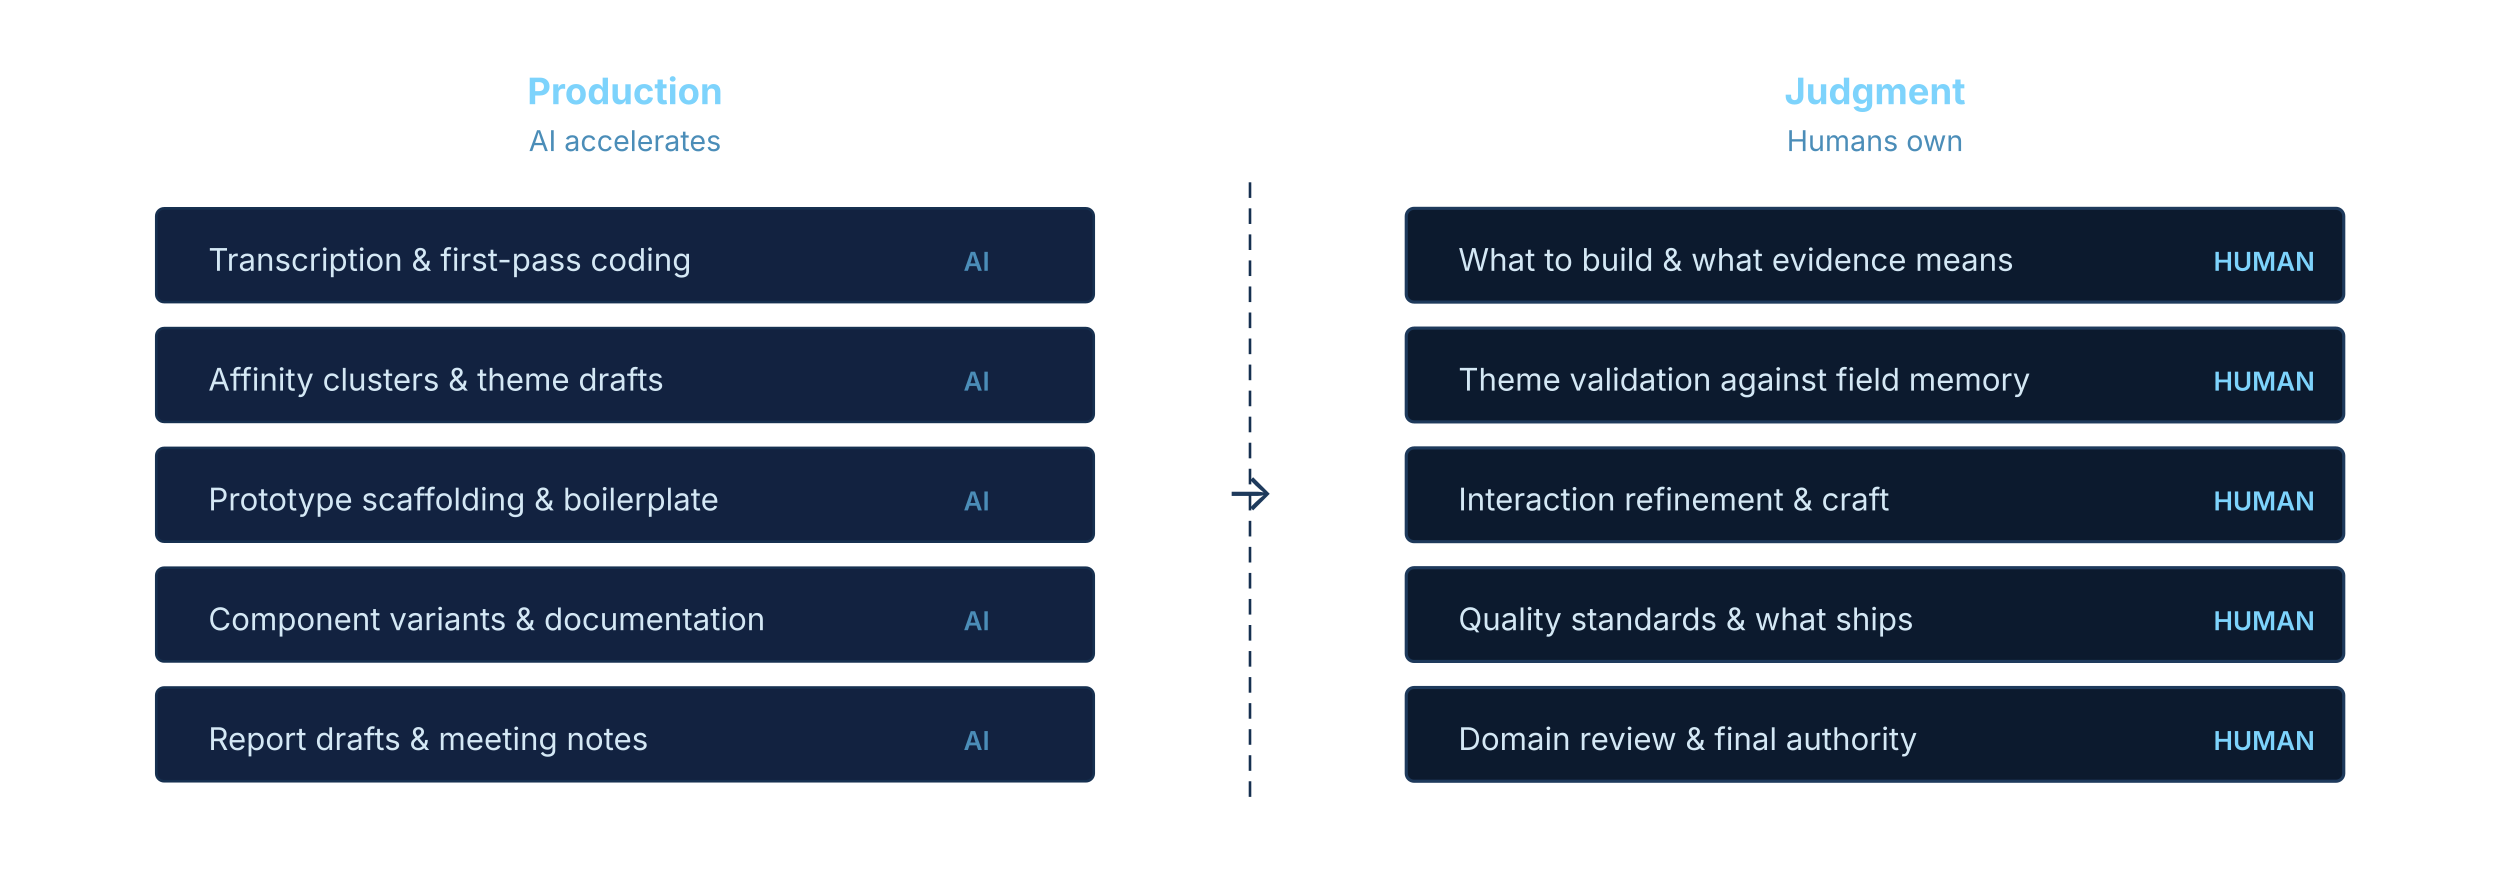
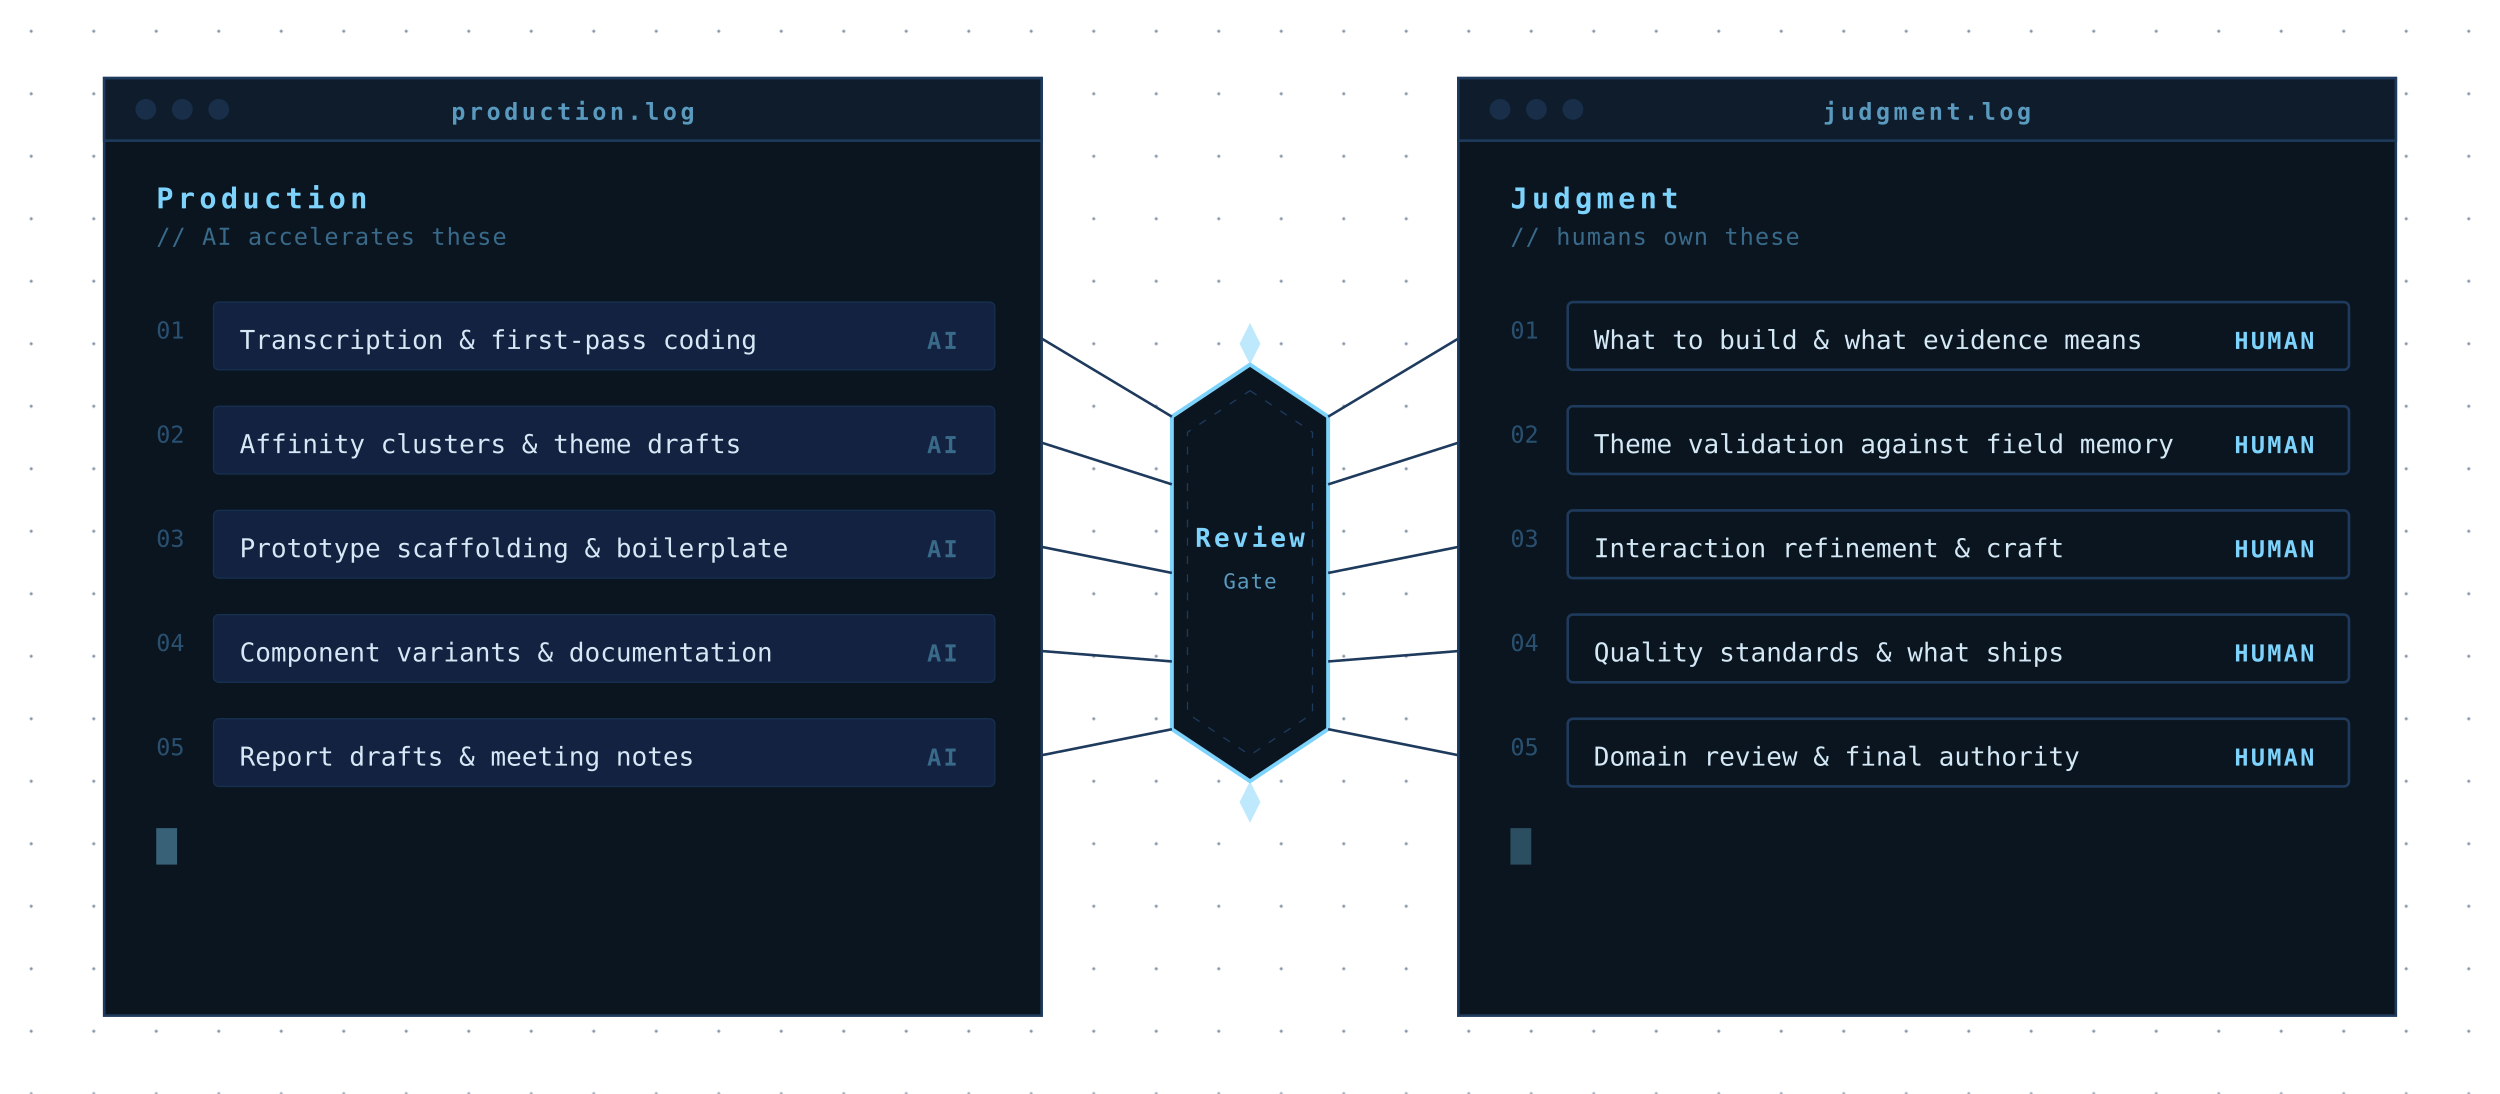
- <svg xmlns="http://www.w3.org/2000/svg" viewBox="0 0 960 340" fill="none">
+ <svg xmlns="http://www.w3.org/2000/svg" viewBox="0 0 960 420" fill="none">
  <style>
-     text { font-family: 'Inter', system-ui, -apple-system, sans-serif; }
-     .col-header { font-size: 14px; font-weight: 700; fill: #7dd3fc; text-anchor: middle; }
-     .col-sub { font-size: 11px; fill: #4b8db8; text-anchor: middle; }
-     .item { font-size: 12px; fill: #d4e8f5; }
-     .arrow { font-size: 20px; fill: #1e3a5c; text-anchor: middle; }
-     .divider { stroke: #163050; stroke-width: 1; stroke-dasharray: 6 4; }
-     .tag-ai { font-size: 10px; font-weight: 600; fill: #4b8db8; }
-     .tag-human { font-size: 10px; font-weight: 600; fill: #7dd3fc; }
+     text { font-family: 'SF Mono', 'Fira Code', 'Consolas', monospace; }
+     .terminal-title { font-size: 9px; font-weight: 700; fill: #5a9abf; letter-spacing: 0.15em; text-transform: uppercase; }
+     .item-text { font-size: 10px; fill: #d4e8f5; }
+     .line-num { font-size: 9px; fill: #2a5070; }
+     .tag { font-size: 9px; font-weight: 700; letter-spacing: 0.1em; }
+     .tag-ai { fill: #3a6a8a; }
+     .tag-human { fill: #7dd3fc; }
+     .gate-label { font-size: 10px; font-weight: 700; fill: #7dd3fc; text-anchor: middle; letter-spacing: 0.12em; text-transform: uppercase; }
+     .gate-sub { font-size: 8px; fill: #5a9abf; text-anchor: middle; letter-spacing: 0.05em; }
+     .col-title { font-size: 11px; font-weight: 700; fill: #7dd3fc; letter-spacing: 0.15em; text-transform: uppercase; }
+     .col-sub { font-size: 9px; fill: #3a6a8a; letter-spacing: 0.05em; }
  </style>
-   <text x="240" y="40" class="col-header">Production</text>
-   <text x="240" y="58" class="col-sub">AI accelerates</text>
-   <rect x="60" y="80" width="360" height="36" rx="3" fill="#122240" stroke="#163050" stroke-width="1" />
-   <text x="80" y="104" class="item">Transcription &amp; first-pass coding</text>
-   <text x="370" y="104" class="tag-ai">AI</text>
-   <rect x="60" y="126" width="360" height="36" rx="3" fill="#122240" stroke="#163050" stroke-width="1" />
-   <text x="80" y="150" class="item">Affinity clusters &amp; theme drafts</text>
-   <text x="370" y="150" class="tag-ai">AI</text>
-   <rect x="60" y="172" width="360" height="36" rx="3" fill="#122240" stroke="#163050" stroke-width="1" />
-   <text x="80" y="196" class="item">Prototype scaffolding &amp; boilerplate</text>
-   <text x="370" y="196" class="tag-ai">AI</text>
-   <rect x="60" y="218" width="360" height="36" rx="3" fill="#122240" stroke="#163050" stroke-width="1" />
-   <text x="80" y="242" class="item">Component variants &amp; documentation</text>
-   <text x="370" y="242" class="tag-ai">AI</text>
-   <rect x="60" y="264" width="360" height="36" rx="3" fill="#122240" stroke="#163050" stroke-width="1" />
-   <text x="80" y="288" class="item">Report drafts &amp; meeting notes</text>
-   <text x="370" y="288" class="tag-ai">AI</text>
-   <text x="480" y="196" class="arrow">→</text>
-   <line x1="480" y1="70" x2="480" y2="310" class="divider" />
-   <text x="720" y="40" class="col-header">Judgment</text>
-   <text x="720" y="58" class="col-sub">Humans own</text>
-   <rect x="540" y="80" width="360" height="36" rx="3" fill="#0c1a2e" stroke="#1e3a5c" stroke-width="1.2" />
-   <text x="560" y="104" class="item">What to build &amp; what evidence means</text>
-   <text x="850" y="104" class="tag-human">HUMAN</text>
-   <rect x="540" y="126" width="360" height="36" rx="3" fill="#0c1a2e" stroke="#1e3a5c" stroke-width="1.2" />
-   <text x="560" y="150" class="item">Theme validation against field memory</text>
-   <text x="850" y="150" class="tag-human">HUMAN</text>
-   <rect x="540" y="172" width="360" height="36" rx="3" fill="#0c1a2e" stroke="#1e3a5c" stroke-width="1.2" />
-   <text x="560" y="196" class="item">Interaction refinement &amp; craft</text>
-   <text x="850" y="196" class="tag-human">HUMAN</text>
-   <rect x="540" y="218" width="360" height="36" rx="3" fill="#0c1a2e" stroke="#1e3a5c" stroke-width="1.2" />
-   <text x="560" y="242" class="item">Quality standards &amp; what ships</text>
-   <text x="850" y="242" class="tag-human">HUMAN</text>
-   <rect x="540" y="264" width="360" height="36" rx="3" fill="#0c1a2e" stroke="#1e3a5c" stroke-width="1.2" />
-   <text x="560" y="288" class="item">Domain review &amp; final authority</text>
-   <text x="850" y="288" class="tag-human">HUMAN</text>
+   <defs>
+     <pattern id="dots" width="24" height="24" patternUnits="userSpaceOnUse">
+       <circle cx="12" cy="12" r="0.6" fill="#1e3a5c" opacity="0.5" />
+     </pattern>
+   </defs>
+   <rect width="960" height="420" fill="url(#dots)" />
+   <rect x="40" y="30" width="360" height="360" fill="#0a1520" stroke="#1e3a5c" stroke-width="1" />
+   <rect x="40" y="30" width="360" height="24" fill="#0e1c2c" stroke="#1e3a5c" stroke-width="1" />
+   <circle cx="56" cy="42" r="4" fill="#1e3a5c" opacity="0.6" />
+   <circle cx="70" cy="42" r="4" fill="#1e3a5c" opacity="0.6" />
+   <circle cx="84" cy="42" r="4" fill="#1e3a5c" opacity="0.6" />
+   <text x="220" y="46" class="terminal-title" text-anchor="middle">production.log</text>
+   <text x="60" y="80" class="col-title">Production</text>
+   <text x="60" y="94" class="col-sub">// AI accelerates these</text>
+   <text x="60" y="130" class="line-num">01</text>
+   <rect x="82" y="116" width="300" height="26" fill="#122240" stroke="#163050" stroke-width="0.5" rx="2" />
+   <text x="92" y="134" class="item-text">Transcription &amp; first-pass coding</text>
+   <text x="356" y="134" class="tag tag-ai">AI</text>
+   <text x="60" y="170" class="line-num">02</text>
+   <rect x="82" y="156" width="300" height="26" fill="#122240" stroke="#163050" stroke-width="0.5" rx="2" />
+   <text x="92" y="174" class="item-text">Affinity clusters &amp; theme drafts</text>
+   <text x="356" y="174" class="tag tag-ai">AI</text>
+   <text x="60" y="210" class="line-num">03</text>
+   <rect x="82" y="196" width="300" height="26" fill="#122240" stroke="#163050" stroke-width="0.5" rx="2" />
+   <text x="92" y="214" class="item-text">Prototype scaffolding &amp; boilerplate</text>
+   <text x="356" y="214" class="tag tag-ai">AI</text>
+   <text x="60" y="250" class="line-num">04</text>
+   <rect x="82" y="236" width="300" height="26" fill="#122240" stroke="#163050" stroke-width="0.5" rx="2" />
+   <text x="92" y="254" class="item-text">Component variants &amp; documentation</text>
+   <text x="356" y="254" class="tag tag-ai">AI</text>
+   <text x="60" y="290" class="line-num">05</text>
+   <rect x="82" y="276" width="300" height="26" fill="#122240" stroke="#163050" stroke-width="0.5" rx="2" />
+   <text x="92" y="294" class="item-text">Report drafts &amp; meeting notes</text>
+   <text x="356" y="294" class="tag tag-ai">AI</text>
+   <rect x="60" y="318" width="8" height="14" fill="#7dd3fc" opacity="0.4">
+     <animate attributeName="opacity" values="0.4;0;0.4" dur="1.2s" repeatCount="indefinite" />
+   </rect>
+   <polygon points="480,140 510,160 510,280 480,300 450,280 450,160" fill="#0a1520" stroke="#7dd3fc" stroke-width="1.5" />
+   <polygon points="480,150 504,166 504,274 480,290 456,274 456,166" fill="none" stroke="#1e3a5c" stroke-width="0.5" stroke-dasharray="3 4" />
+   <text x="480" y="210" class="gate-label">Review</text>
+   <text x="480" y="226" class="gate-sub">Gate</text>
+   <polygon points="480,140 484,132 480,124 476,132" fill="#7dd3fc" opacity="0.5" />
+   <polygon points="480,300 484,308 480,316 476,308" fill="#7dd3fc" opacity="0.5" />
+   <line x1="400" y1="130" x2="450" y2="160" stroke="#1e3a5c" stroke-width="1" />
+   <line x1="400" y1="170" x2="450" y2="186" stroke="#1e3a5c" stroke-width="1" />
+   <line x1="400" y1="210" x2="450" y2="220" stroke="#1e3a5c" stroke-width="1" />
+   <line x1="400" y1="250" x2="450" y2="254" stroke="#1e3a5c" stroke-width="1" />
+   <line x1="400" y1="290" x2="450" y2="280" stroke="#1e3a5c" stroke-width="1" />
+   <line x1="510" y1="160" x2="560" y2="130" stroke="#1e3a5c" stroke-width="1" />
+   <line x1="510" y1="186" x2="560" y2="170" stroke="#1e3a5c" stroke-width="1" />
+   <line x1="510" y1="220" x2="560" y2="210" stroke="#1e3a5c" stroke-width="1" />
+   <line x1="510" y1="254" x2="560" y2="250" stroke="#1e3a5c" stroke-width="1" />
+   <line x1="510" y1="280" x2="560" y2="290" stroke="#1e3a5c" stroke-width="1" />
+   <rect x="560" y="30" width="360" height="360" fill="#0a1520" stroke="#1e3a5c" stroke-width="1" />
+   <rect x="560" y="30" width="360" height="24" fill="#0e1c2c" stroke="#1e3a5c" stroke-width="1" />
+   <circle cx="576" cy="42" r="4" fill="#1e3a5c" opacity="0.6" />
+   <circle cx="590" cy="42" r="4" fill="#1e3a5c" opacity="0.6" />
+   <circle cx="604" cy="42" r="4" fill="#1e3a5c" opacity="0.6" />
+   <text x="740" y="46" class="terminal-title" text-anchor="middle">judgment.log</text>
+   <text x="580" y="80" class="col-title">Judgment</text>
+   <text x="580" y="94" class="col-sub">// humans own these</text>
+   <text x="580" y="130" class="line-num">01</text>
+   <rect x="602" y="116" width="300" height="26" fill="none" stroke="#1e3a5c" stroke-width="1" rx="2" />
+   <text x="612" y="134" class="item-text">What to build &amp; what evidence means</text>
+   <text x="858" y="134" class="tag tag-human">HUMAN</text>
+   <text x="580" y="170" class="line-num">02</text>
+   <rect x="602" y="156" width="300" height="26" fill="none" stroke="#1e3a5c" stroke-width="1" rx="2" />
+   <text x="612" y="174" class="item-text">Theme validation against field memory</text>
+   <text x="858" y="174" class="tag tag-human">HUMAN</text>
+   <text x="580" y="210" class="line-num">03</text>
+   <rect x="602" y="196" width="300" height="26" fill="none" stroke="#1e3a5c" stroke-width="1" rx="2" />
+   <text x="612" y="214" class="item-text">Interaction refinement &amp; craft</text>
+   <text x="858" y="214" class="tag tag-human">HUMAN</text>
+   <text x="580" y="250" class="line-num">04</text>
+   <rect x="602" y="236" width="300" height="26" fill="none" stroke="#1e3a5c" stroke-width="1" rx="2" />
+   <text x="612" y="254" class="item-text">Quality standards &amp; what ships</text>
+   <text x="858" y="254" class="tag tag-human">HUMAN</text>
+   <text x="580" y="290" class="line-num">05</text>
+   <rect x="602" y="276" width="300" height="26" fill="none" stroke="#1e3a5c" stroke-width="1" rx="2" />
+   <text x="612" y="294" class="item-text">Domain review &amp; final authority</text>
+   <text x="858" y="294" class="tag tag-human">HUMAN</text>
+   <rect x="580" y="318" width="8" height="14" fill="#7dd3fc" opacity="0.3" />
</svg>
